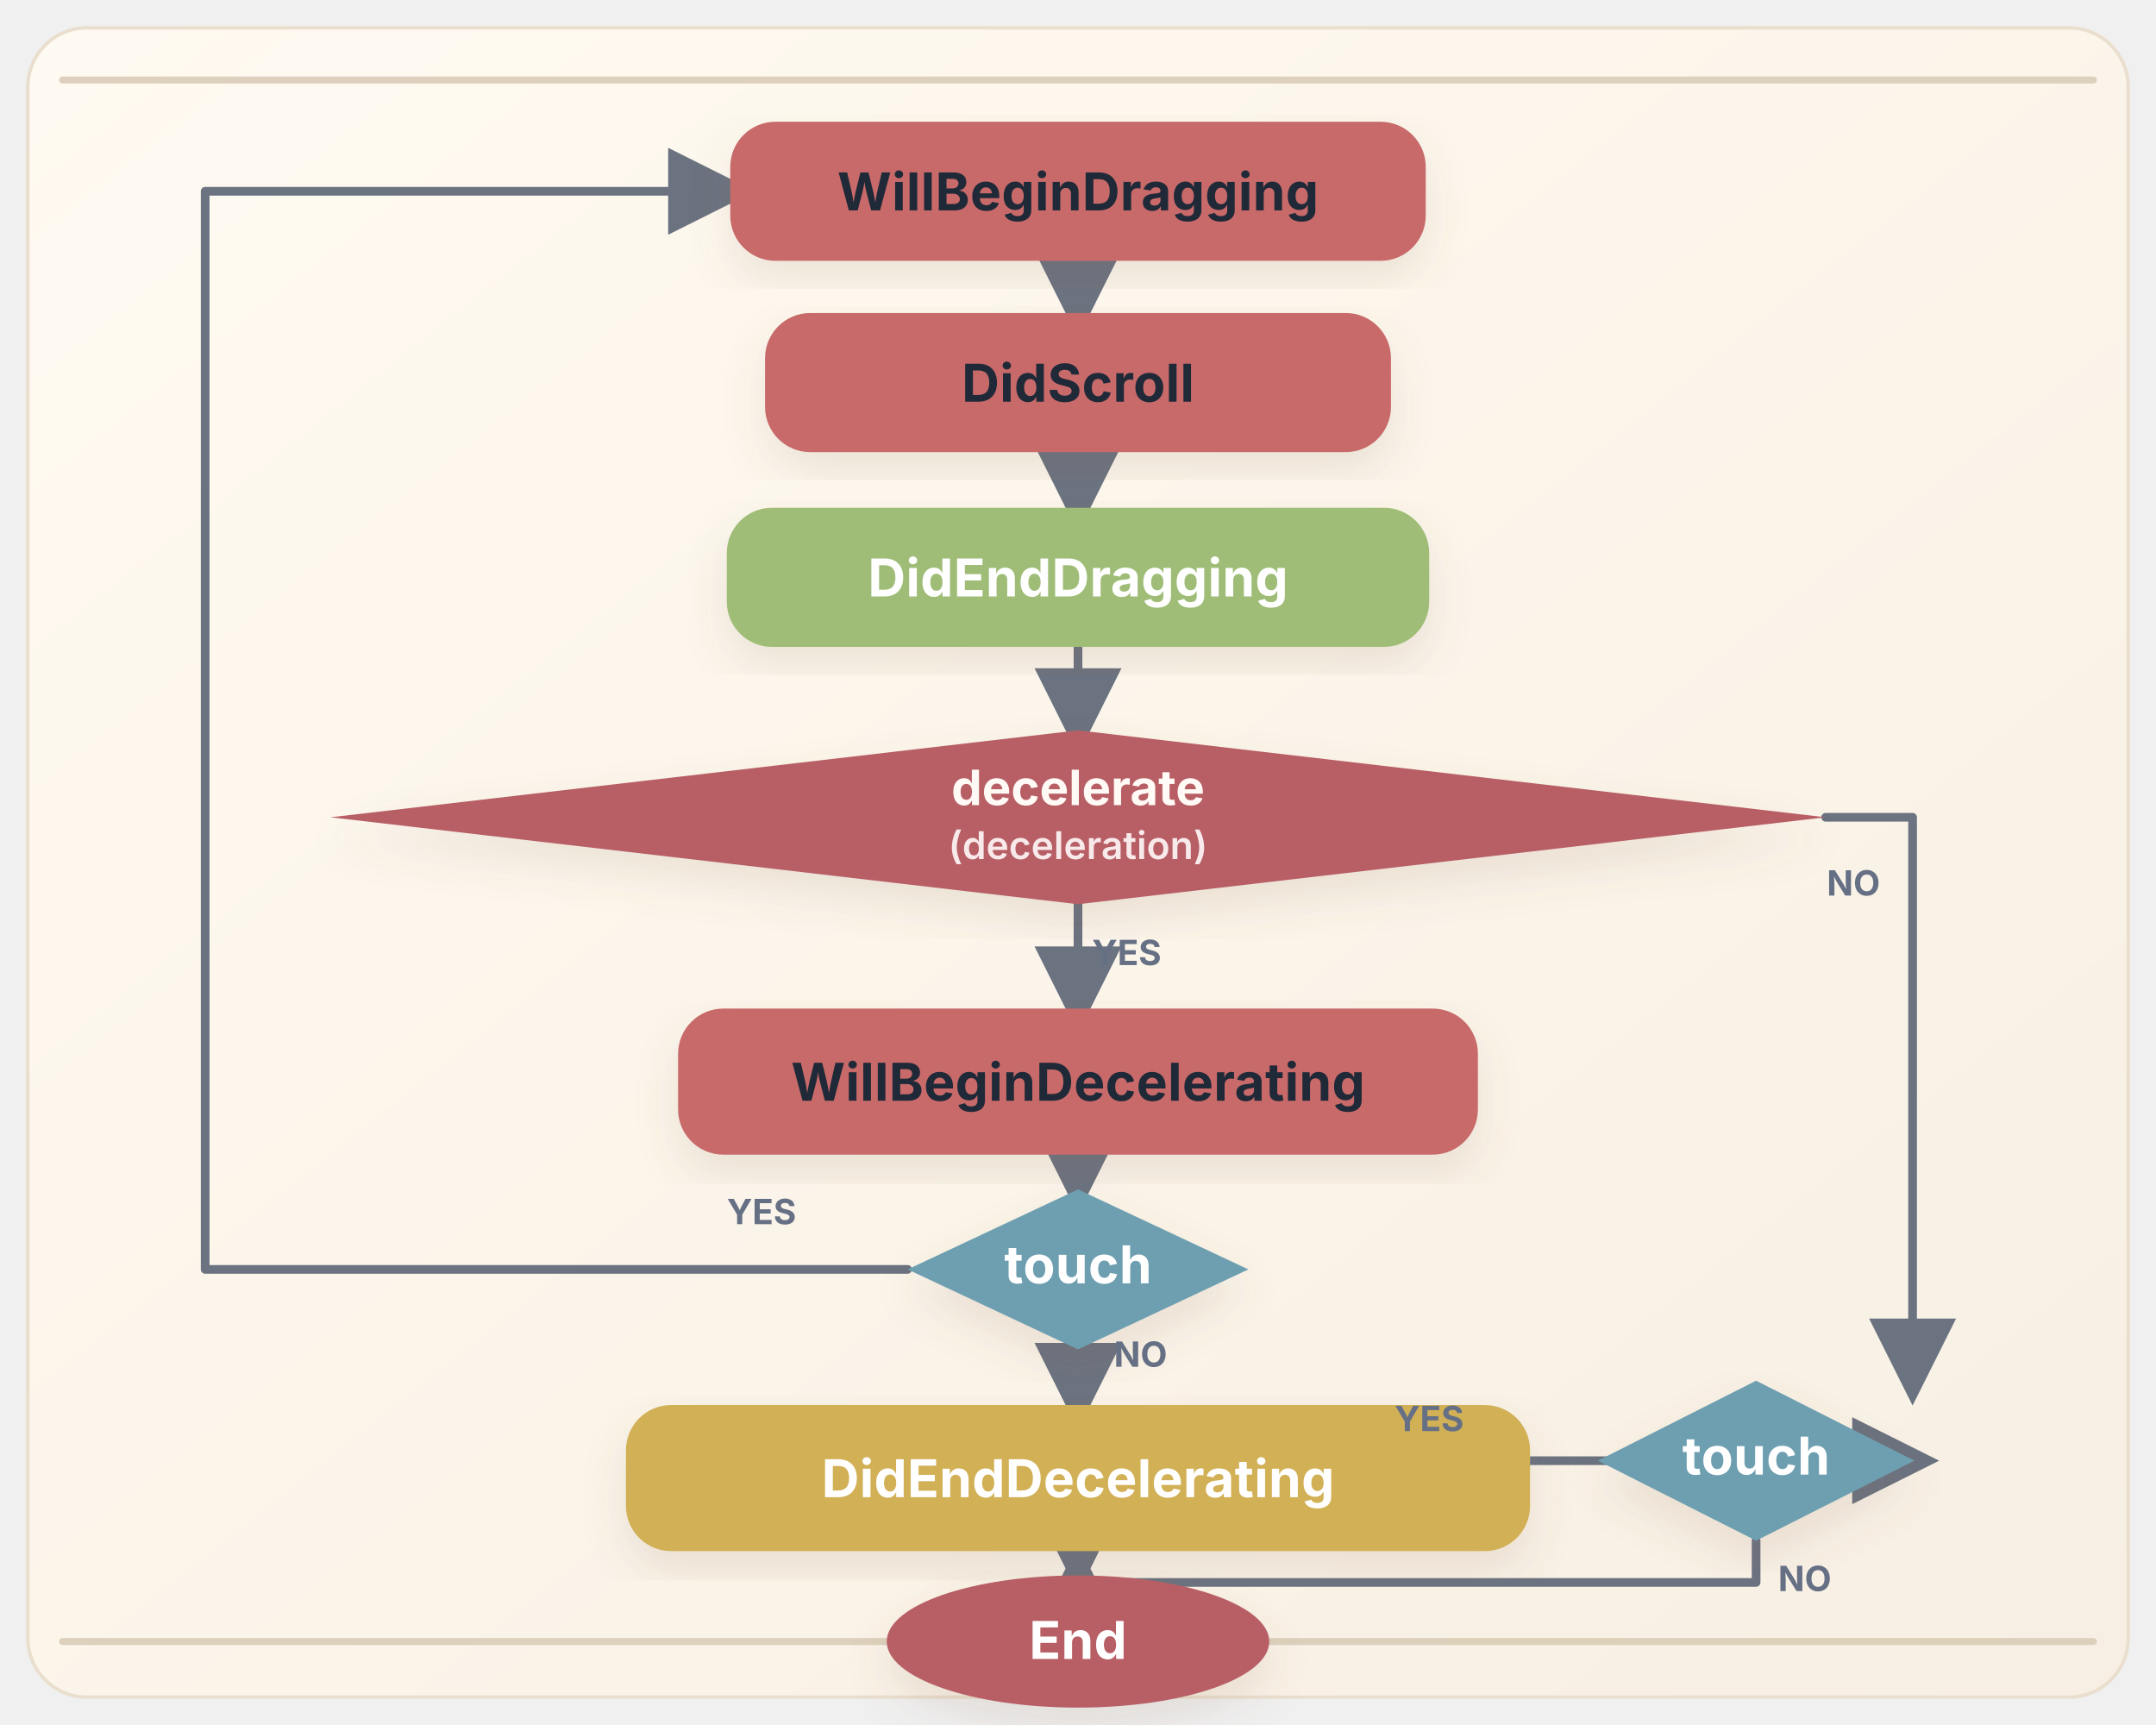
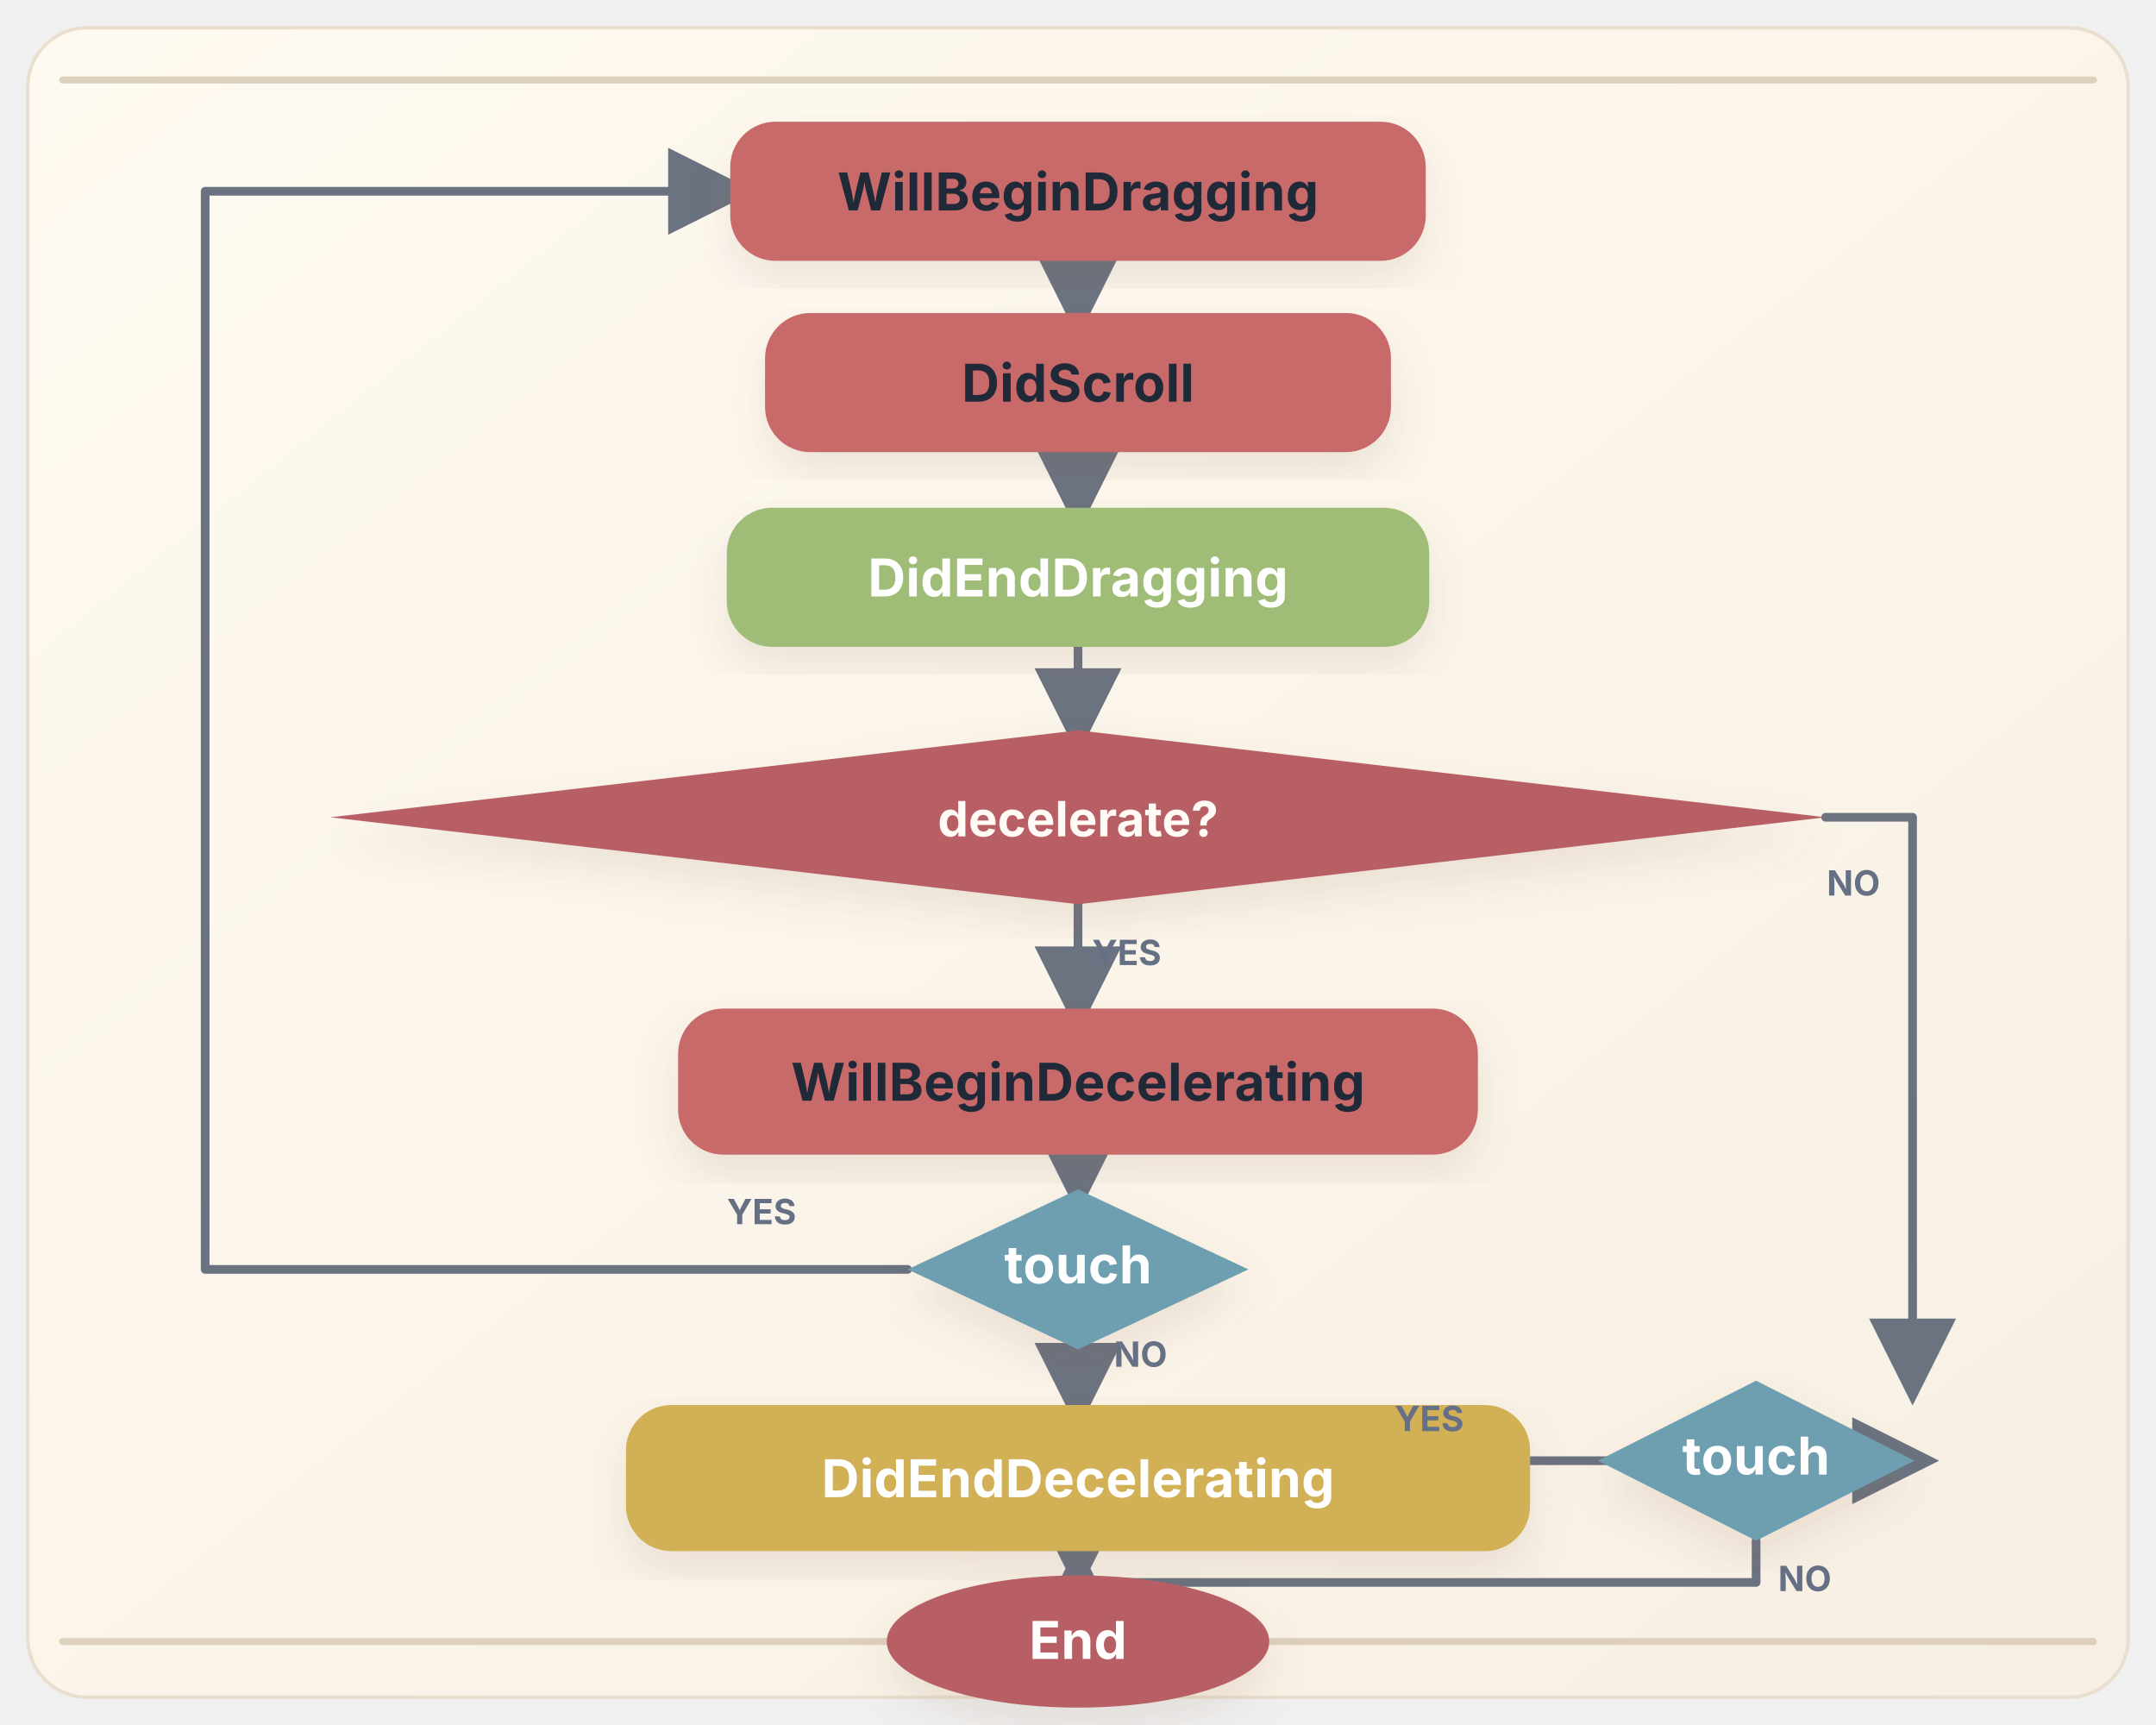
<svg xmlns="http://www.w3.org/2000/svg" viewBox="0 0 1240 992" role="img" aria-labelledby="title desc">
  <defs>
    <linearGradient id="bg" x1="0%" y1="0%" x2="100%" y2="100%">
      <stop offset="0%" stop-color="#fffaf1" />
      <stop offset="100%" stop-color="#f7efe3" />
    </linearGradient>
    <filter id="shadow" x="-20%" y="-20%" width="140%" height="140%">
      <feDropShadow dx="0" dy="12" stdDeviation="12" flood-color="#8b6b4f" flood-opacity="0.14" />
    </filter>
    <marker id="arrow" viewBox="0 0 14 14" refX="10" refY="7" markerWidth="10" markerHeight="10" orient="auto-start-reverse">
      <path d="M 0 0 L 14 7 L 0 14 z" fill="#6b7280" />
    </marker>
    <style>
      .frame {
        fill: url(#bg);
        stroke: #eadfce;
        stroke-width: 2;
      }
      .guide {
        stroke: #d9ccb7;
        stroke-width: 4;
        stroke-linecap: round;
        opacity: 0.9;
      }
      .flow {
        fill: none;
        stroke: #6b7280;
        stroke-width: 5;
        stroke-linecap: round;
        stroke-linejoin: round;
        marker-end: url(#arrow);
      }
      .box,
      .diamond,
      .end {
        filter: url(#shadow);
      }
      .box-red {
        fill: #c86b6b;
      }
      .box-green {
        fill: #9fbd77;
      }
      .box-gold {
        fill: #d2b056;
      }
      .diamond-red {
        fill: #b85f66;
      }
      .diamond-blue {
        fill: #6e9fb1;
      }
      .end-fill {
        fill: #b85f66;
      }
      .label-dark,
      .label-light,
      .branch,
      .decision-main,
      .decision-sub {
        font-family: -apple-system, BlinkMacSystemFont, "Segoe UI", "PingFang SC", "Hiragino Sans GB", "Microsoft YaHei", sans-serif;
        text-anchor: middle;
      }
      .label-dark {
        fill: #1f2937;
        font-size: 30px;
        font-weight: 700;
        letter-spacing: 0.2px;
      }
      .label-light {
        fill: #ffffff;
        font-size: 30px;
        font-weight: 700;
        letter-spacing: 0.2px;
      }
      .decision-main {
        fill: #fffaf5;
        font-size: 28px;
        font-weight: 700;
      }
-       .decision-sub {
-         fill: #f8e9ea;
-         font-size: 22px;
-         font-weight: 600;
-       }
      .branch {
        fill: #667085;
        font-size: 20px;
        font-weight: 700;
      }
    </style>
  </defs>
  <rect class="frame" x="16" y="16" width="1208" height="960" rx="34" />
  <line class="guide" x1="36" y1="46" x2="1204" y2="46" />
  <line class="guide" x1="36" y1="944" x2="1204" y2="944" />
  <path class="flow" d="M 620 150 V 180" />
  <path class="flow" d="M 620 260 V 292" />
  <path class="flow" d="M 620 372 V 420" />
  <path class="flow" d="M 620 520 V 580" />
  <path class="flow" d="M 620 664 V 684" />
  <path class="flow" d="M 620 776 V 808" />
  <path class="flow" d="M 880 840 H 1101" />
  <path class="flow" d="M 1010 886 V 910 H 620 V 902" />
  <path class="flow" d="M 1050 470 H 1100 V 794" />
  <path class="flow" d="M 522 730 H 118 V 110 H 420" />
  <path class="flow" d="M 620 892 V 902" />
  <rect class="box box-red" x="420" y="70" width="400" height="80" rx="26" />
  <text class="label-dark" x="620" y="121">WillBeginDragging</text>
  <rect class="box box-red" x="440" y="180" width="360" height="80" rx="26" />
  <text class="label-dark" x="620" y="231">DidScroll</text>
  <rect class="box box-green" x="418" y="292" width="404" height="80" rx="26" />
  <text class="label-light" x="620" y="343">DidEndDragging</text>
  <polygon class="diamond diamond-red" points="190,470 620,420 1050,470 620,520" />
-   <text class="decision-main" x="620" y="463">decelerate</text>
-   <text class="decision-sub" x="620" y="494">(deceleration)</text>
+   <text class="decision-main" x="620" y="481">decelerate?</text>
  <rect class="box box-red" x="390" y="580" width="460" height="84" rx="26" />
  <text class="label-dark" x="620" y="633">WillBeginDecelerating</text>
  <polygon class="diamond diamond-blue" points="620,684 718,730 620,776 522,730" />
  <text class="label-light" x="620" y="738" font-size="22">touch</text>
  <rect class="box box-gold" x="360" y="808" width="520" height="84" rx="26" />
  <text class="label-light" x="620" y="861">DidEndDecelerating</text>
  <polygon class="diamond diamond-blue" points="1010,794 1101,840 1010,886 919,840" />
  <text class="label-light" x="1010" y="848" font-size="22">touch</text>
  <ellipse class="end end-fill" cx="620" cy="944" rx="110" ry="38" />
  <text class="label-light" x="620" y="954" font-size="26">End</text>
  <text class="branch" x="648" y="555">YES</text>
  <text class="branch" x="1066" y="515">NO</text>
  <text class="branch" x="438" y="704">YES</text>
  <text class="branch" x="656" y="786">NO</text>
  <text class="branch" x="822" y="823">YES</text>
  <text class="branch" x="1038" y="915">NO</text>
</svg>
